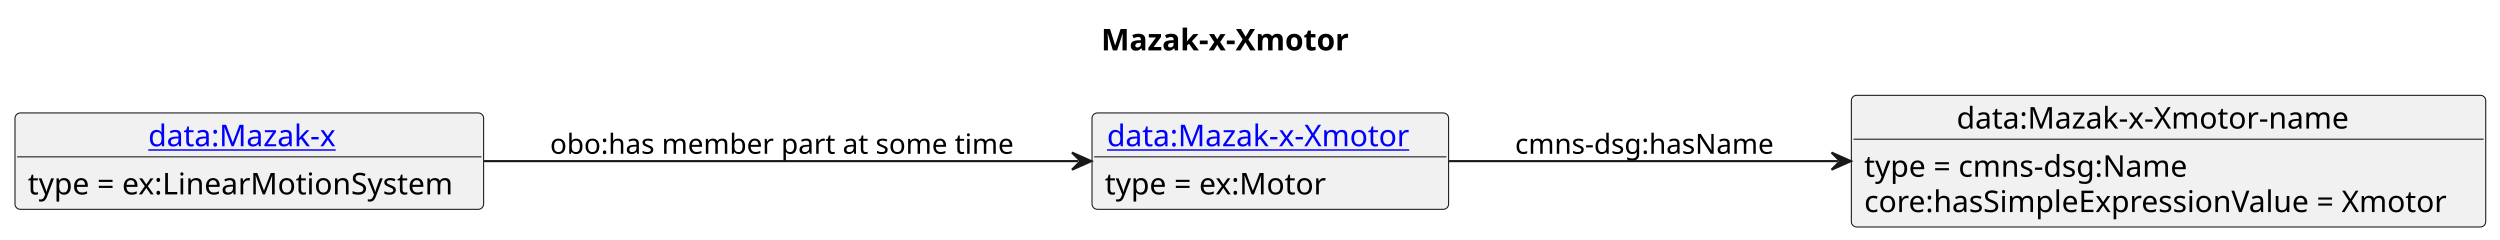
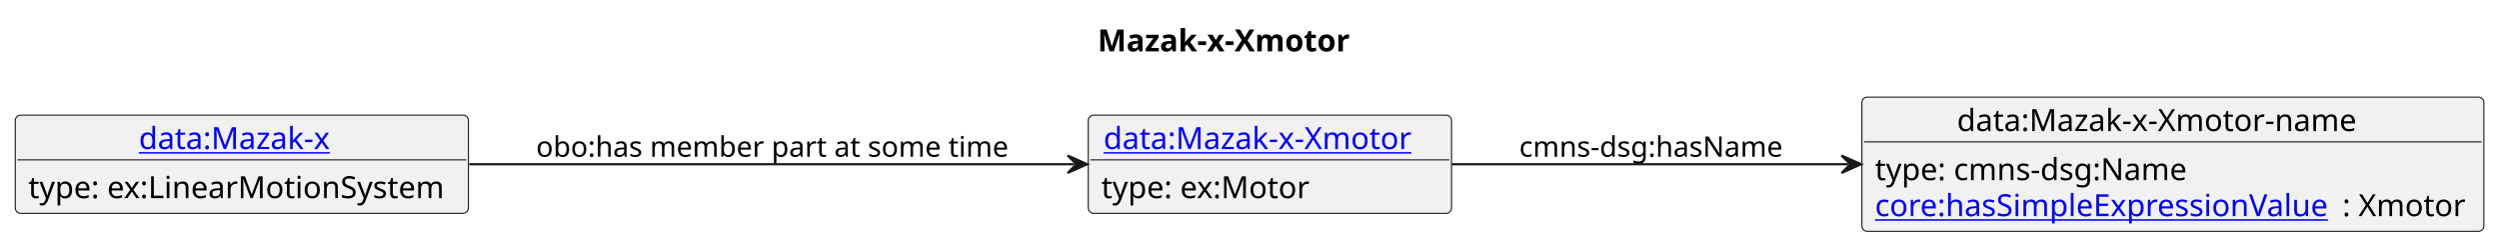
- <svg xmlns="http://www.w3.org/2000/svg" xmlns:xlink="http://www.w3.org/1999/xlink" contentStyleType="text/css" data-diagram-type="CLASS" height="112px" preserveAspectRatio="none" style="width:1167px;height:112px;background:#FFFFFF;" version="1.1" viewBox="0 0 1167 112" width="1167px" zoomAndPan="magnify">
+ <svg xmlns="http://www.w3.org/2000/svg" xmlns:xlink="http://www.w3.org/1999/xlink" contentStyleType="text/css" data-diagram-type="CLASS" height="112px" preserveAspectRatio="none" style="width:1145px;height:112px;background:#FFFFFF;" version="1.1" viewBox="0 0 1145 112" width="1145px" zoomAndPan="magnify">
  <defs />
  <g>
-     <text fill="#000000" font-family="sans-serif" font-size="14" font-weight="bold" lengthAdjust="spacing" textLength="125.289" x="514.025" y="23.535">Mazak-x-Xmotor</text>
+     <text fill="#000000" font-family="sans-serif" font-size="14" font-weight="bold" lengthAdjust="spacing" textLength="125.289" x="502.896" y="23.535">Mazak-x-Xmotor</text>
    <g class="entity" data-entity="o1" data-source-line="4" data-uid="ent0002" id="entity_o1">
-       <rect fill="#F1F1F1" height="44.977" rx="2.5" ry="2.5" style="stroke:#181818;stroke-width:0.5;" width="166.455" x="509.75" y="52.728" />
+       <rect fill="#F1F1F1" height="44.977" rx="2.5" ry="2.5" style="stroke:#181818;stroke-width:0.5;" width="166.455" x="498.62" y="52.728" />
      <a href="./Mazak-x-Xmotor.html" target="_top" title="./Mazak-x-Xmotor.html" xlink:actuate="onRequest" xlink:href="./Mazak-x-Xmotor.html" xlink:show="new" xlink:title="./Mazak-x-Xmotor.html" xlink:type="simple">
-         <text fill="#0000FF" font-family="sans-serif" font-size="14" lengthAdjust="spacing" text-decoration="underline" textLength="152.455" x="516.75" y="68.263">data:Mazak-x-Xmotor</text>
+         <text fill="#0000FF" font-family="sans-serif" font-size="14" lengthAdjust="spacing" text-decoration="underline" textLength="152.455" x="505.62" y="68.263">data:Mazak-x-Xmotor</text>
      </a>
-       <line style="stroke:#181818;stroke-width:0.5;" x1="510.75" x2="675.205" y1="73.217" y2="73.217" />
-       <text fill="#000000" font-family="sans-serif" font-size="14" lengthAdjust="spacing" textLength="110.189" x="515.75" y="90.752">type = ex:Motor</text>
+       <line style="stroke:#181818;stroke-width:0.5;" x1="499.62" x2="664.075" y1="73.217" y2="73.217" />
+       <text fill="#000000" font-family="sans-serif" font-size="14" lengthAdjust="spacing" textLength="99.06" x="504.62" y="90.752">type: ex:Motor</text>
    </g>
    <g class="entity" data-entity="o2" data-source-line="7" data-uid="ent0003" id="entity_o2">
-       <rect fill="#F1F1F1" height="61.465" rx="2.5" ry="2.5" style="stroke:#181818;stroke-width:0.5;" width="296.129" x="864.21" y="44.488" />
-       <text fill="#000000" font-family="sans-serif" font-size="14" lengthAdjust="spacing" textLength="197.846" x="913.352" y="60.023">data:Mazak-x-Xmotor-name</text>
-       <line style="stroke:#181818;stroke-width:0.5;" x1="865.21" x2="1159.339" y1="64.977" y2="64.977" />
-       <text fill="#000000" font-family="sans-serif" font-size="14" lengthAdjust="spacing" textLength="161.369" x="870.21" y="82.512">type = cmns-dsg:Name</text>
-       <text fill="#000000" font-family="sans-serif" font-size="14" lengthAdjust="spacing" textLength="284.129" x="870.21" y="99">core:hasSimpleExpressionValue = Xmotor</text>
+       <rect fill="#F1F1F1" height="61.465" rx="2.5" ry="2.5" style="stroke:#181818;stroke-width:0.5;" width="285" x="853.08" y="44.488" />
+       <text fill="#000000" font-family="sans-serif" font-size="14" lengthAdjust="spacing" textLength="197.846" x="896.657" y="60.023">data:Mazak-x-Xmotor-name</text>
+       <line style="stroke:#181818;stroke-width:0.5;" x1="854.08" x2="1137.08" y1="64.977" y2="64.977" />
+       <text fill="#000000" font-family="sans-serif" font-size="14" lengthAdjust="spacing" textLength="150.24" x="859.08" y="82.512">type: cmns-dsg:Name</text>
+       <a href="https://spec.industrialontologies.org/ontology/core/Core/hasSimpleExpressionValue" target="_top" title="https://spec.industrialontologies.org/ontology/core/Core/hasSimpleExpressionValue" xlink:actuate="onRequest" xlink:href="https://spec.industrialontologies.org/ontology/core/Core/hasSimpleExpressionValue" xlink:show="new" xlink:title="https://spec.industrialontologies.org/ontology/core/Core/hasSimpleExpressionValue" xlink:type="simple">
+         <text fill="#0000FF" font-family="sans-serif" font-size="14" lengthAdjust="spacing" text-decoration="underline" textLength="214.143" x="859.08" y="99">core:hasSimpleExpressionValue</text>
+       </a>
+       <text fill="#000000" font-family="sans-serif" font-size="14" lengthAdjust="spacing" textLength="58.857" x="1073.223" y="99">: Xmotor</text>
    </g>
    <g class="entity" data-entity="o3" data-source-line="10" data-uid="ent0004" id="entity_o3">
-       <rect fill="#F1F1F1" height="44.977" rx="2.5" ry="2.5" style="stroke:#181818;stroke-width:0.5;" width="218.753" x="7" y="52.728" />
+       <rect fill="#F1F1F1" height="44.977" rx="2.5" ry="2.5" style="stroke:#181818;stroke-width:0.5;" width="207.624" x="7" y="52.728" />
      <a href="./Mazak-x.html" target="_top" title="./Mazak-x.html" xlink:actuate="onRequest" xlink:href="./Mazak-x.html" xlink:show="new" xlink:title="./Mazak-x.html" xlink:type="simple">
-         <text fill="#0000FF" font-family="sans-serif" font-size="14" lengthAdjust="spacing" text-decoration="underline" textLength="94.356" x="69.198" y="68.263">data:Mazak-x</text>
+         <text fill="#0000FF" font-family="sans-serif" font-size="14" lengthAdjust="spacing" text-decoration="underline" textLength="94.356" x="63.634" y="68.263">data:Mazak-x</text>
      </a>
-       <line style="stroke:#181818;stroke-width:0.5;" x1="8" x2="224.753" y1="73.217" y2="73.217" />
-       <text fill="#000000" font-family="sans-serif" font-size="14" lengthAdjust="spacing" textLength="206.753" x="13" y="90.752">type = ex:LinearMotionSystem</text>
+       <line style="stroke:#181818;stroke-width:0.5;" x1="8" x2="213.624" y1="73.217" y2="73.217" />
+       <text fill="#000000" font-family="sans-serif" font-size="14" lengthAdjust="spacing" textLength="195.624" x="13" y="90.752">type: ex:LinearMotionSystem</text>
    </g>
    <g class="link" data-entity-1="o1" data-entity-2="o2" data-source-line="13" data-uid="lnk5" id="link_o1_o2">
-       <path codeLine="13" d="M676.42,75.218 C729.87,75.218 795,75.218 857.96,75.218" fill="none" id="o1-to-o2" style="stroke:#181818;stroke-width:1;" />
-       <polygon fill="#181818" points="863.96,75.218,854.96,71.218,858.96,75.218,854.96,79.218,863.96,75.218" style="stroke:#181818;stroke-width:1;" />
-       <text fill="#000000" font-family="sans-serif" font-size="13" lengthAdjust="spacing" textLength="126.077" x="707.21" y="71.787">cmns-dsg:hasName</text>
+       <path codeLine="13" d="M665.18,75.218 C718.8,75.218 784.17,75.218 846.77,75.218" fill="none" id="o1-to-o2" style="stroke:#181818;stroke-width:1;" />
+       <polygon fill="#181818" points="852.77,75.218,843.77,71.218,847.77,75.218,843.77,79.218,852.77,75.218" style="stroke:#181818;stroke-width:1;" />
+       <text fill="#000000" font-family="sans-serif" font-size="13" lengthAdjust="spacing" textLength="126.077" x="696.08" y="71.787">cmns-dsg:hasName</text>
    </g>
    <g class="link" data-entity-1="o3" data-entity-2="o1" data-source-line="15" data-uid="lnk6" id="link_o3_o1">
-       <path codeLine="15" d="M225.96,75.218 C312.16,75.218 424.83,75.218 503.4,75.218" fill="none" id="o3-to-o1" style="stroke:#181818;stroke-width:1;" />
-       <polygon fill="#181818" points="509.4,75.218,500.4,71.218,504.4,75.218,500.4,79.218,509.4,75.218" style="stroke:#181818;stroke-width:1;" />
-       <text fill="#000000" font-family="sans-serif" font-size="13" lengthAdjust="spacing" textLength="222.542" x="256.75" y="71.787">obo:has member part at some time</text>
+       <path codeLine="15" d="M215.03,75.218 C300.13,75.218 413.26,75.218 492.17,75.218" fill="none" id="o3-to-o1" style="stroke:#181818;stroke-width:1;" />
+       <polygon fill="#181818" points="498.17,75.218,489.17,71.218,493.17,75.218,489.17,79.218,498.17,75.218" style="stroke:#181818;stroke-width:1;" />
+       <text fill="#000000" font-family="sans-serif" font-size="13" lengthAdjust="spacing" textLength="222.542" x="245.62" y="71.787">obo:has member part at some time</text>
    </g>
  </g>
</svg>
